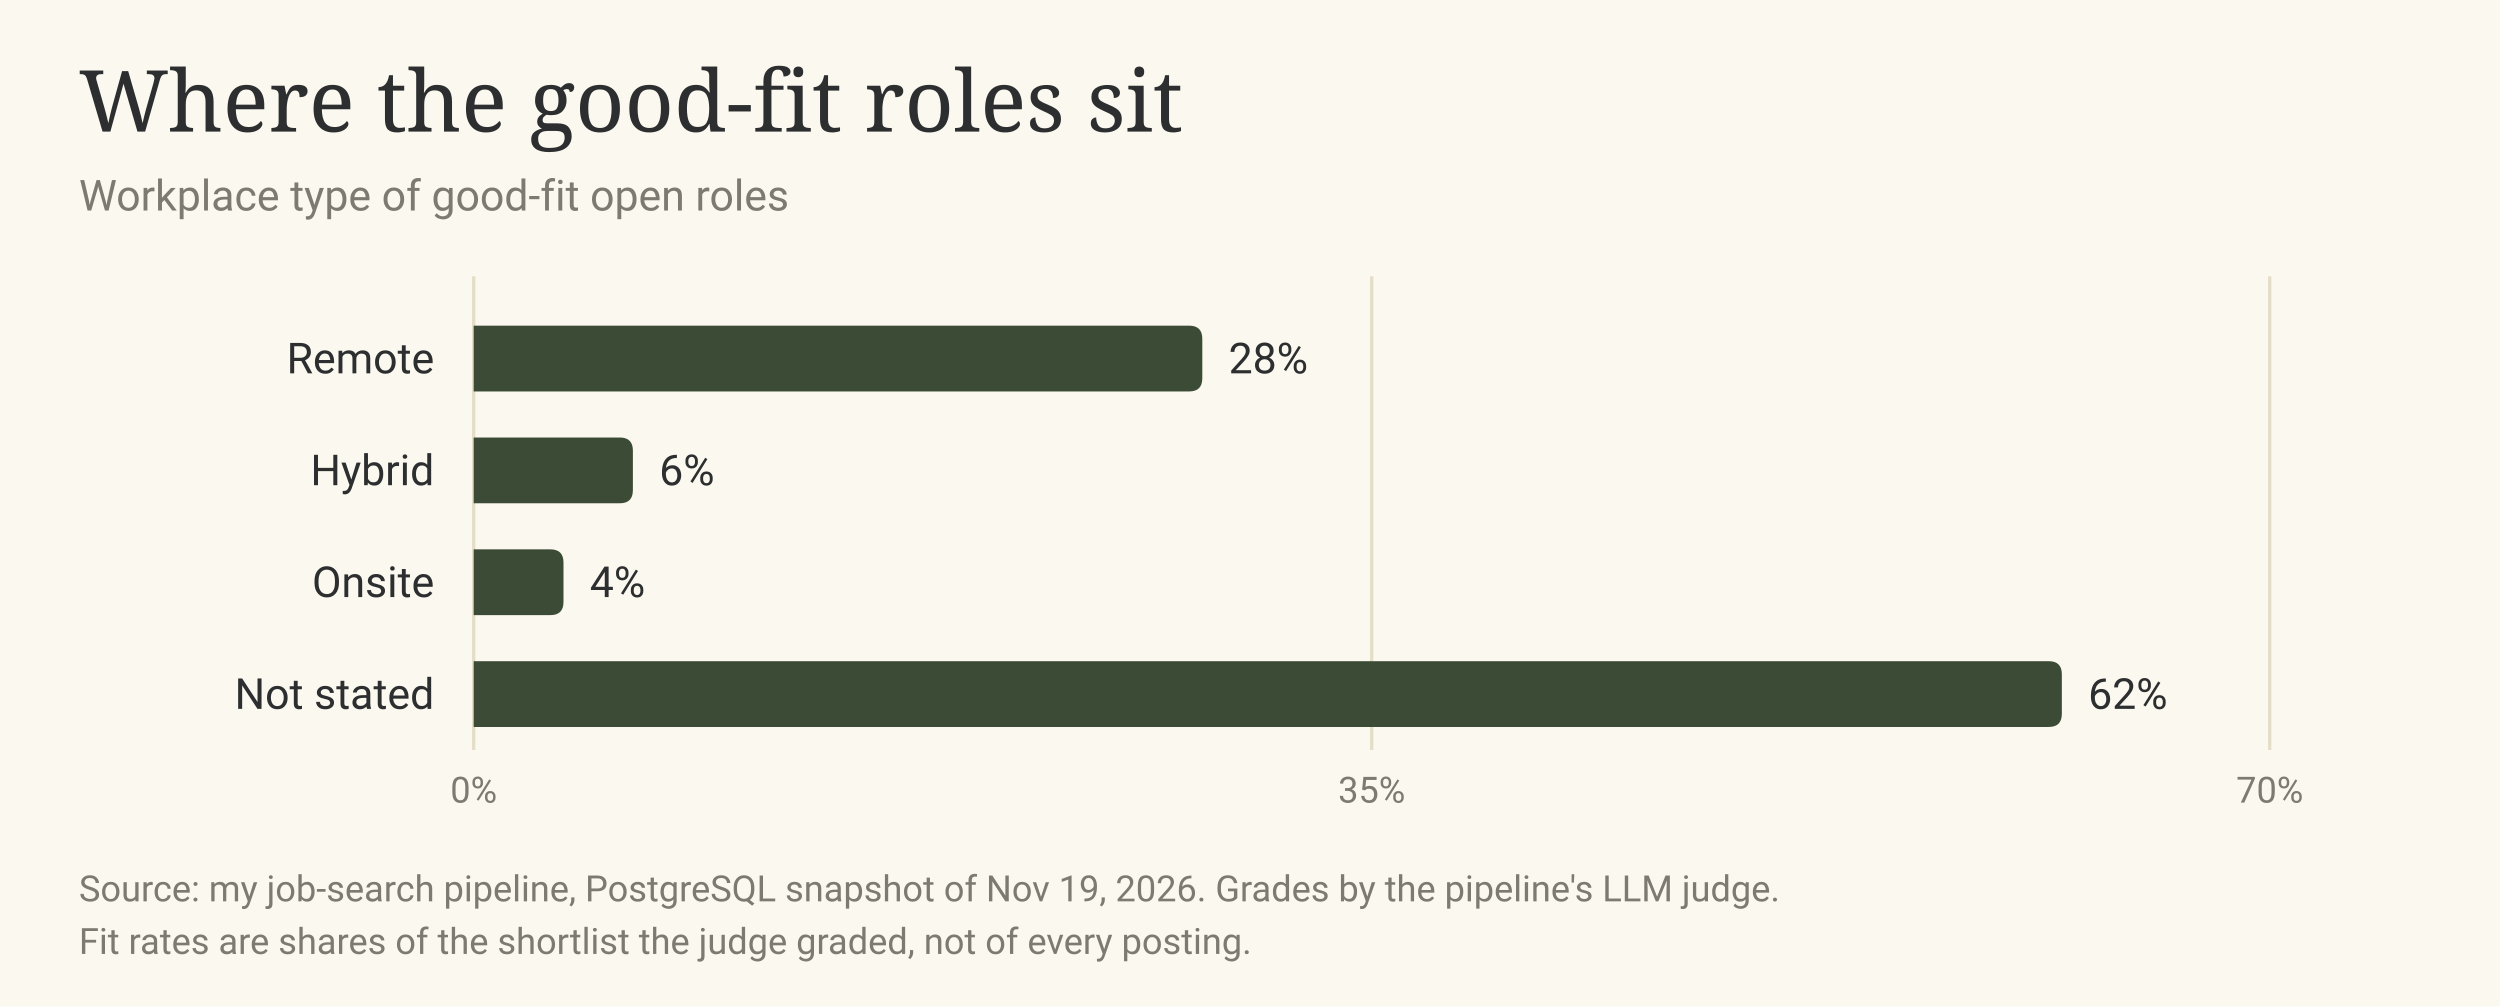
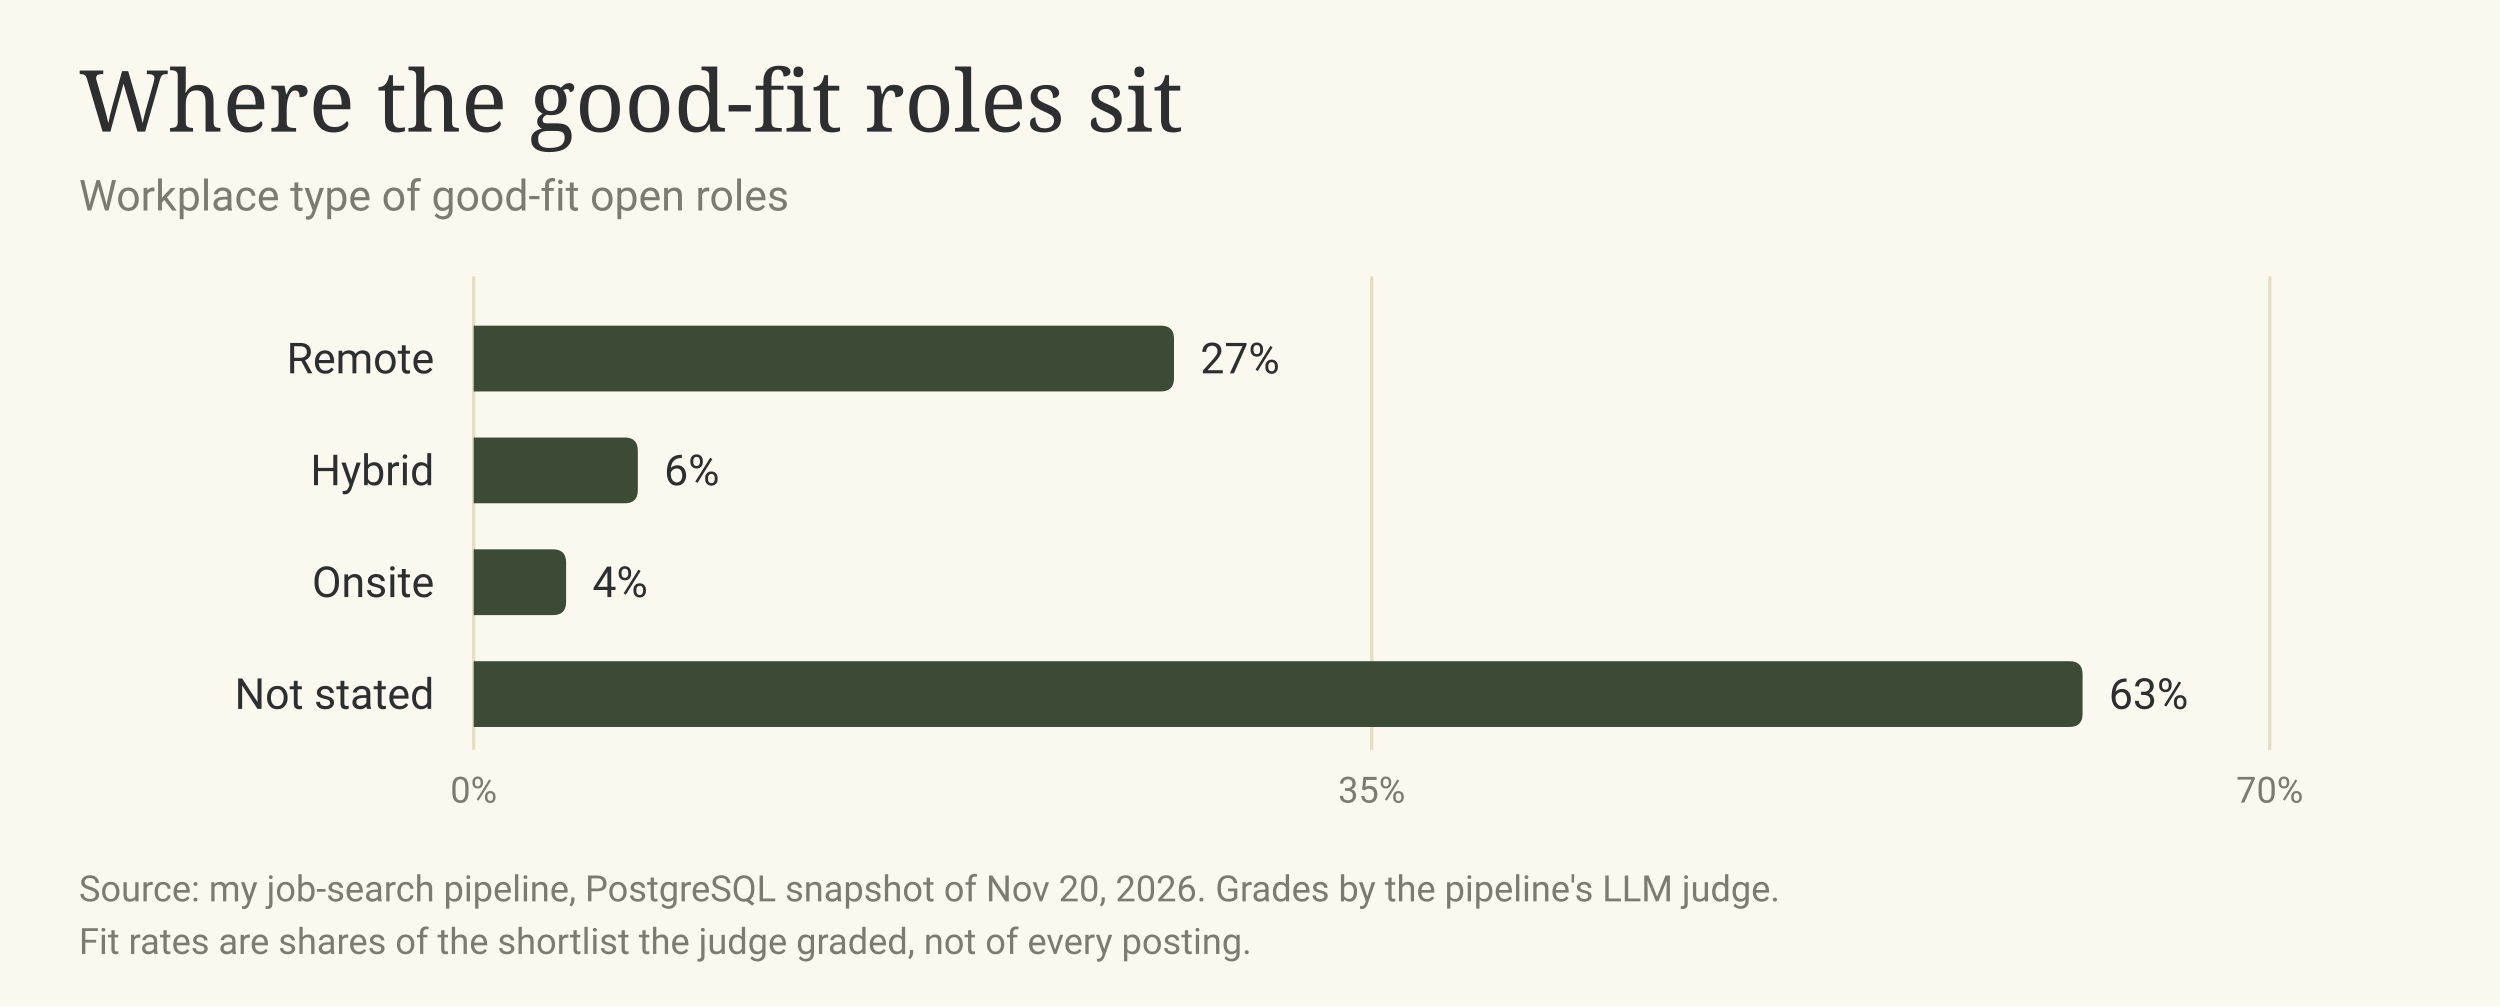
<svg xmlns="http://www.w3.org/2000/svg" viewBox="0 0 760 306" width="760" height="306" role="img" aria-labelledby="t d">
  <rect width="760" height="306" fill="#fbf8ef" />
  <text x="24" y="40" font-family="'Instrument Serif', 'Iowan Old Style', Georgia, serif" font-size="26" fill="#2c2e2f">Where the good-fit roles sit</text>
  <text x="24" y="64" font-family="-apple-system, BlinkMacSystemFont, 'Segoe UI', Roboto, Inter, sans-serif" font-size="13" fill="#7c7a71">Workplace type of good-fit open roles</text>
  <line x1="144.0" y1="84" x2="144.0" y2="228" stroke="#e4ddc8" stroke-width="1" />
  <text x="144.0" y="244" text-anchor="middle" font-family="-apple-system, BlinkMacSystemFont, 'Segoe UI', Roboto, Inter, sans-serif" font-size="11" fill="#7c7a71">0%</text>
  <line x1="417.0" y1="84" x2="417.0" y2="228" stroke="#e4ddc8" stroke-width="1" />
  <text x="417.0" y="244" text-anchor="middle" font-family="-apple-system, BlinkMacSystemFont, 'Segoe UI', Roboto, Inter, sans-serif" font-size="11" fill="#7c7a71">35%</text>
  <line x1="690.0" y1="84" x2="690.0" y2="228" stroke="#e4ddc8" stroke-width="1" />
  <text x="690.0" y="244" text-anchor="middle" font-family="-apple-system, BlinkMacSystemFont, 'Segoe UI', Roboto, Inter, sans-serif" font-size="11" fill="#7c7a71">70%</text>
  <g>
    <text x="132" y="113.5" text-anchor="end" font-family="-apple-system, BlinkMacSystemFont, 'Segoe UI', Roboto, Inter, sans-serif" font-size="13" fill="#2c2e2f">Remote</text>
-     <path d="M144.0,99.0H361.5Q365.5,99.0 365.5,103.0V115.0Q365.5,119.0 361.5,119.0H144.0Z" fill="#3b4b35" />
-     <text x="373.5" y="113.5" font-family="-apple-system, BlinkMacSystemFont, 'Segoe UI', Roboto, Inter, sans-serif" font-size="13" fill="#2c2e2f">28%</text>
+     <path d="M144.0,99.0H352.9Q356.9,99.0 356.9,103.0V115.0Q356.9,119.0 352.9,119.0H144.0Z" fill="#3b4b35" />
+     <text x="364.9" y="113.5" font-family="-apple-system, BlinkMacSystemFont, 'Segoe UI', Roboto, Inter, sans-serif" font-size="13" fill="#2c2e2f">27%</text>
  </g>
  <g>
    <text x="132" y="147.5" text-anchor="end" font-family="-apple-system, BlinkMacSystemFont, 'Segoe UI', Roboto, Inter, sans-serif" font-size="13" fill="#2c2e2f">Hybrid</text>
-     <path d="M144.0,133.0H188.4Q192.4,133.0 192.4,137.0V149.0Q192.4,153.0 188.4,153.0H144.0Z" fill="#3b4b35" />
-     <text x="200.4" y="147.5" font-family="-apple-system, BlinkMacSystemFont, 'Segoe UI', Roboto, Inter, sans-serif" font-size="13" fill="#2c2e2f">6%</text>
+     <path d="M144.0,133.0H189.9Q193.9,133.0 193.9,137.0V149.0Q193.9,153.0 189.9,153.0H144.0Z" fill="#3b4b35" />
+     <text x="201.9" y="147.5" font-family="-apple-system, BlinkMacSystemFont, 'Segoe UI', Roboto, Inter, sans-serif" font-size="13" fill="#2c2e2f">6%</text>
  </g>
  <g>
    <text x="132" y="181.5" text-anchor="end" font-family="-apple-system, BlinkMacSystemFont, 'Segoe UI', Roboto, Inter, sans-serif" font-size="13" fill="#2c2e2f">Onsite</text>
-     <path d="M144.0,167.0H167.3Q171.3,167.0 171.3,171.0V183.0Q171.3,187.0 167.3,187.0H144.0Z" fill="#3b4b35" />
-     <text x="179.3" y="181.5" font-family="-apple-system, BlinkMacSystemFont, 'Segoe UI', Roboto, Inter, sans-serif" font-size="13" fill="#2c2e2f">4%</text>
+     <path d="M144.0,167.0H168.1Q172.1,167.0 172.1,171.0V183.0Q172.1,187.0 168.1,187.0H144.0Z" fill="#3b4b35" />
+     <text x="180.1" y="181.5" font-family="-apple-system, BlinkMacSystemFont, 'Segoe UI', Roboto, Inter, sans-serif" font-size="13" fill="#2c2e2f">4%</text>
  </g>
  <g>
    <text x="132" y="215.5" text-anchor="end" font-family="-apple-system, BlinkMacSystemFont, 'Segoe UI', Roboto, Inter, sans-serif" font-size="13" fill="#2c2e2f">Not stated</text>
-     <path d="M144.0,201.0H622.8Q626.8,201.0 626.8,205.0V217.0Q626.8,221.0 622.8,221.0H144.0Z" fill="#3b4b35" />
-     <text x="634.8" y="215.5" font-family="-apple-system, BlinkMacSystemFont, 'Segoe UI', Roboto, Inter, sans-serif" font-size="13" fill="#2c2e2f">62%</text>
+     <path d="M144.0,201.0H629.1Q633.1,201.0 633.1,205.0V217.0Q633.1,221.0 629.1,221.0H144.0Z" fill="#3b4b35" />
+     <text x="641.1" y="215.5" font-family="-apple-system, BlinkMacSystemFont, 'Segoe UI', Roboto, Inter, sans-serif" font-size="13" fill="#2c2e2f">63%</text>
  </g>
-   <text x="24" y="274" font-family="-apple-system, BlinkMacSystemFont, 'Segoe UI', Roboto, Inter, sans-serif" font-size="11" fill="#7c7a71">Source: my job-search pipeline, PostgreSQL snapshot of Nov 19, 2026. Grades by the pipeline's LLM judge.</text>
+   <text x="24" y="274" font-family="-apple-system, BlinkMacSystemFont, 'Segoe UI', Roboto, Inter, sans-serif" font-size="11" fill="#7c7a71">Source: my job-search pipeline, PostgreSQL snapshot of Nov 20, 2026. Grades by the pipeline's LLM judge.</text>
  <text x="24" y="290" font-family="-apple-system, BlinkMacSystemFont, 'Segoe UI', Roboto, Inter, sans-serif" font-size="11" fill="#7c7a71">Fit rates are shares of the shortlist the judge graded, not of every posting.</text>
</svg>
